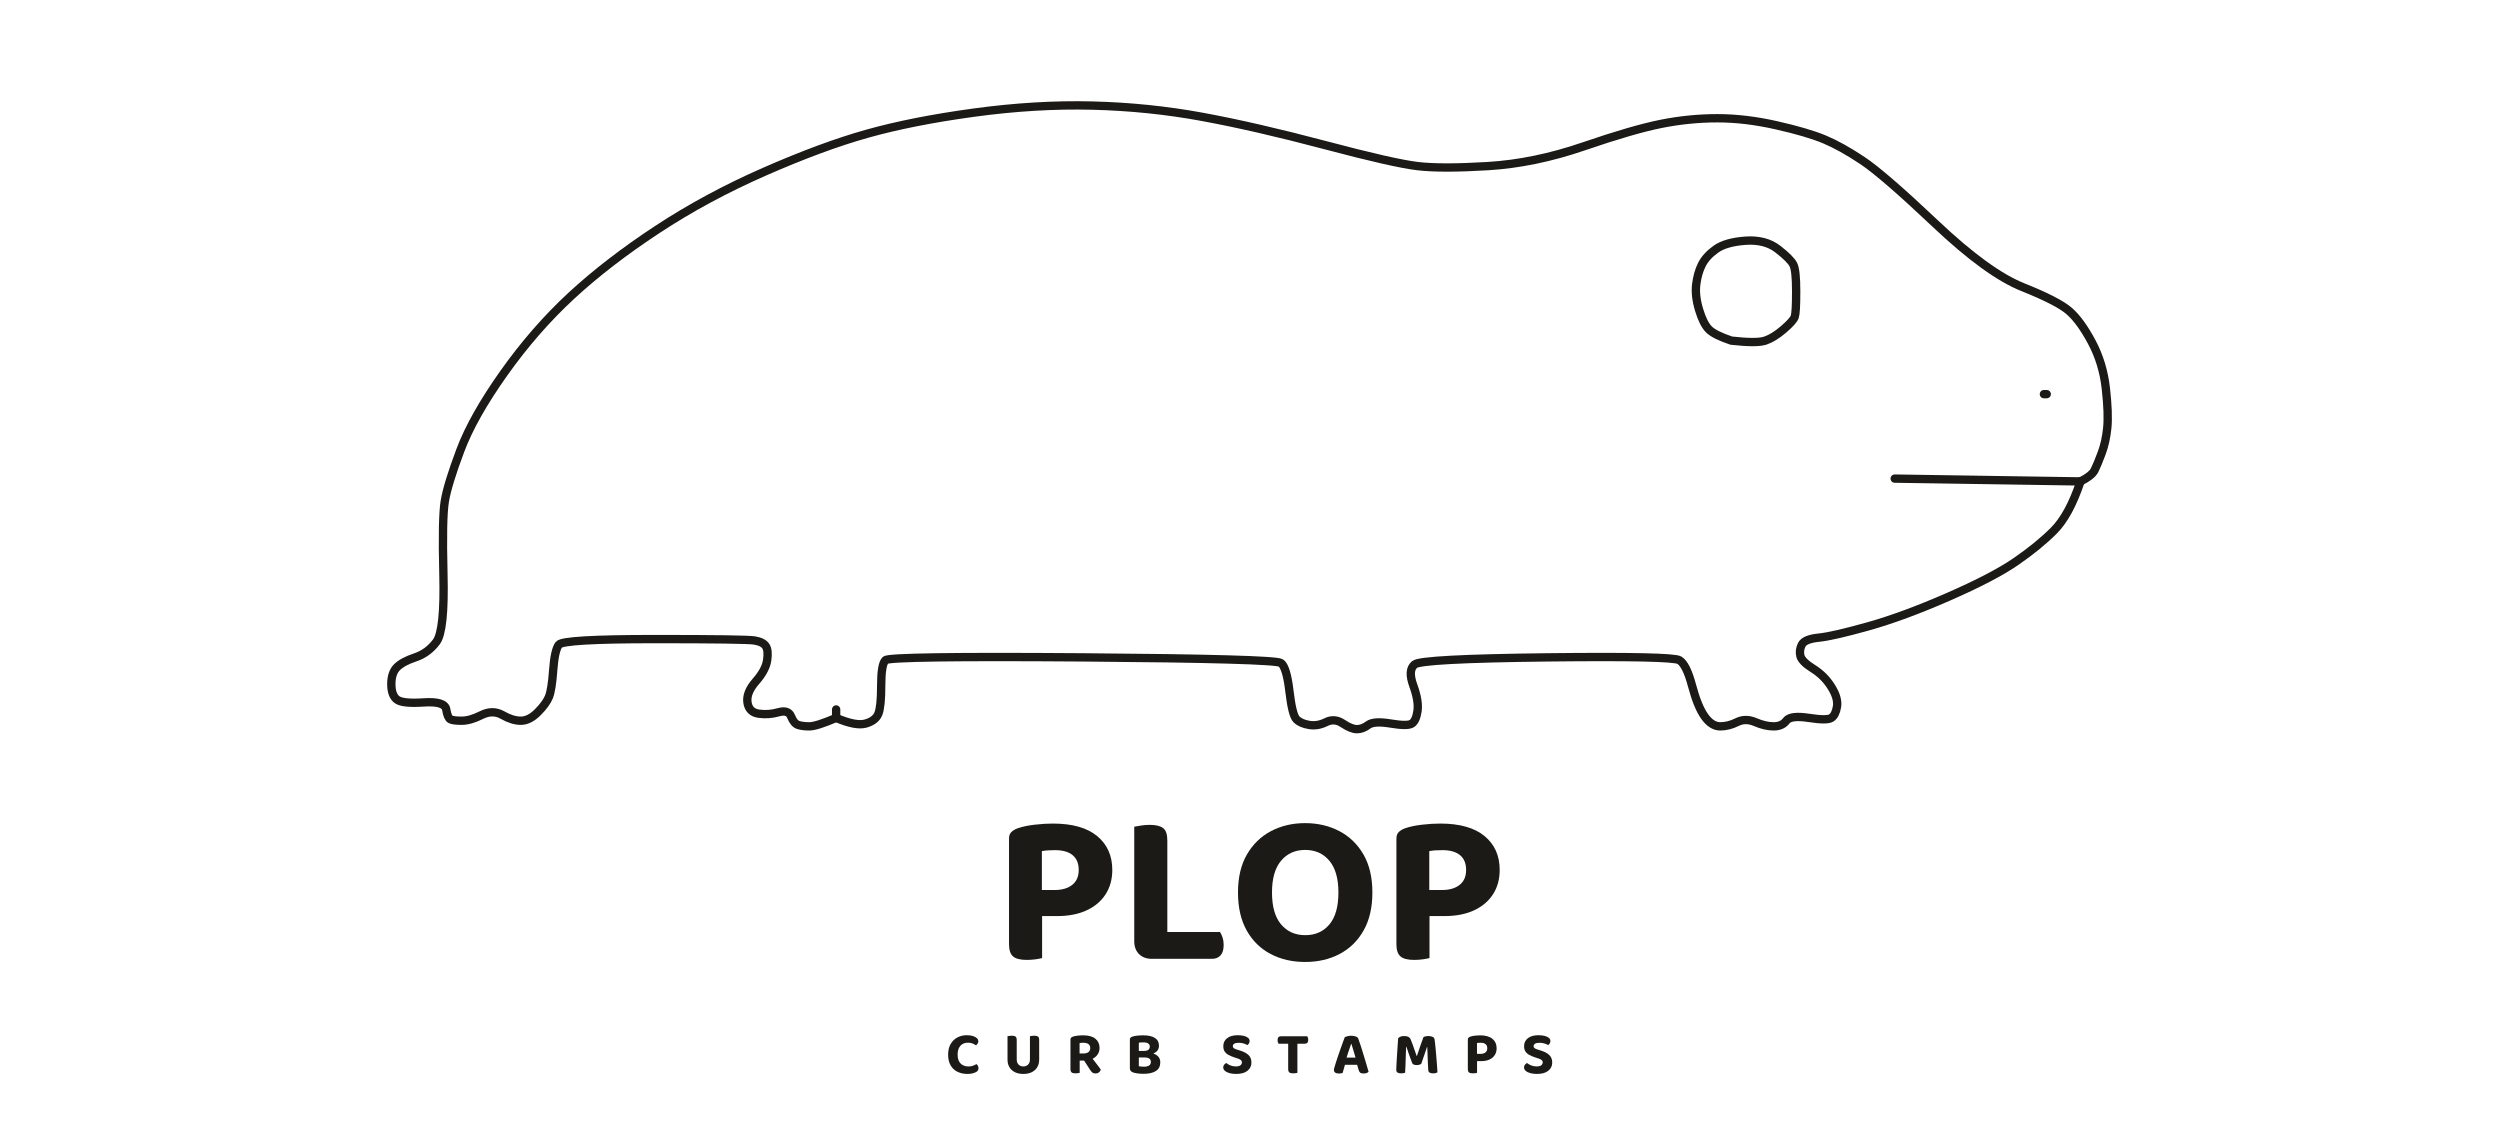
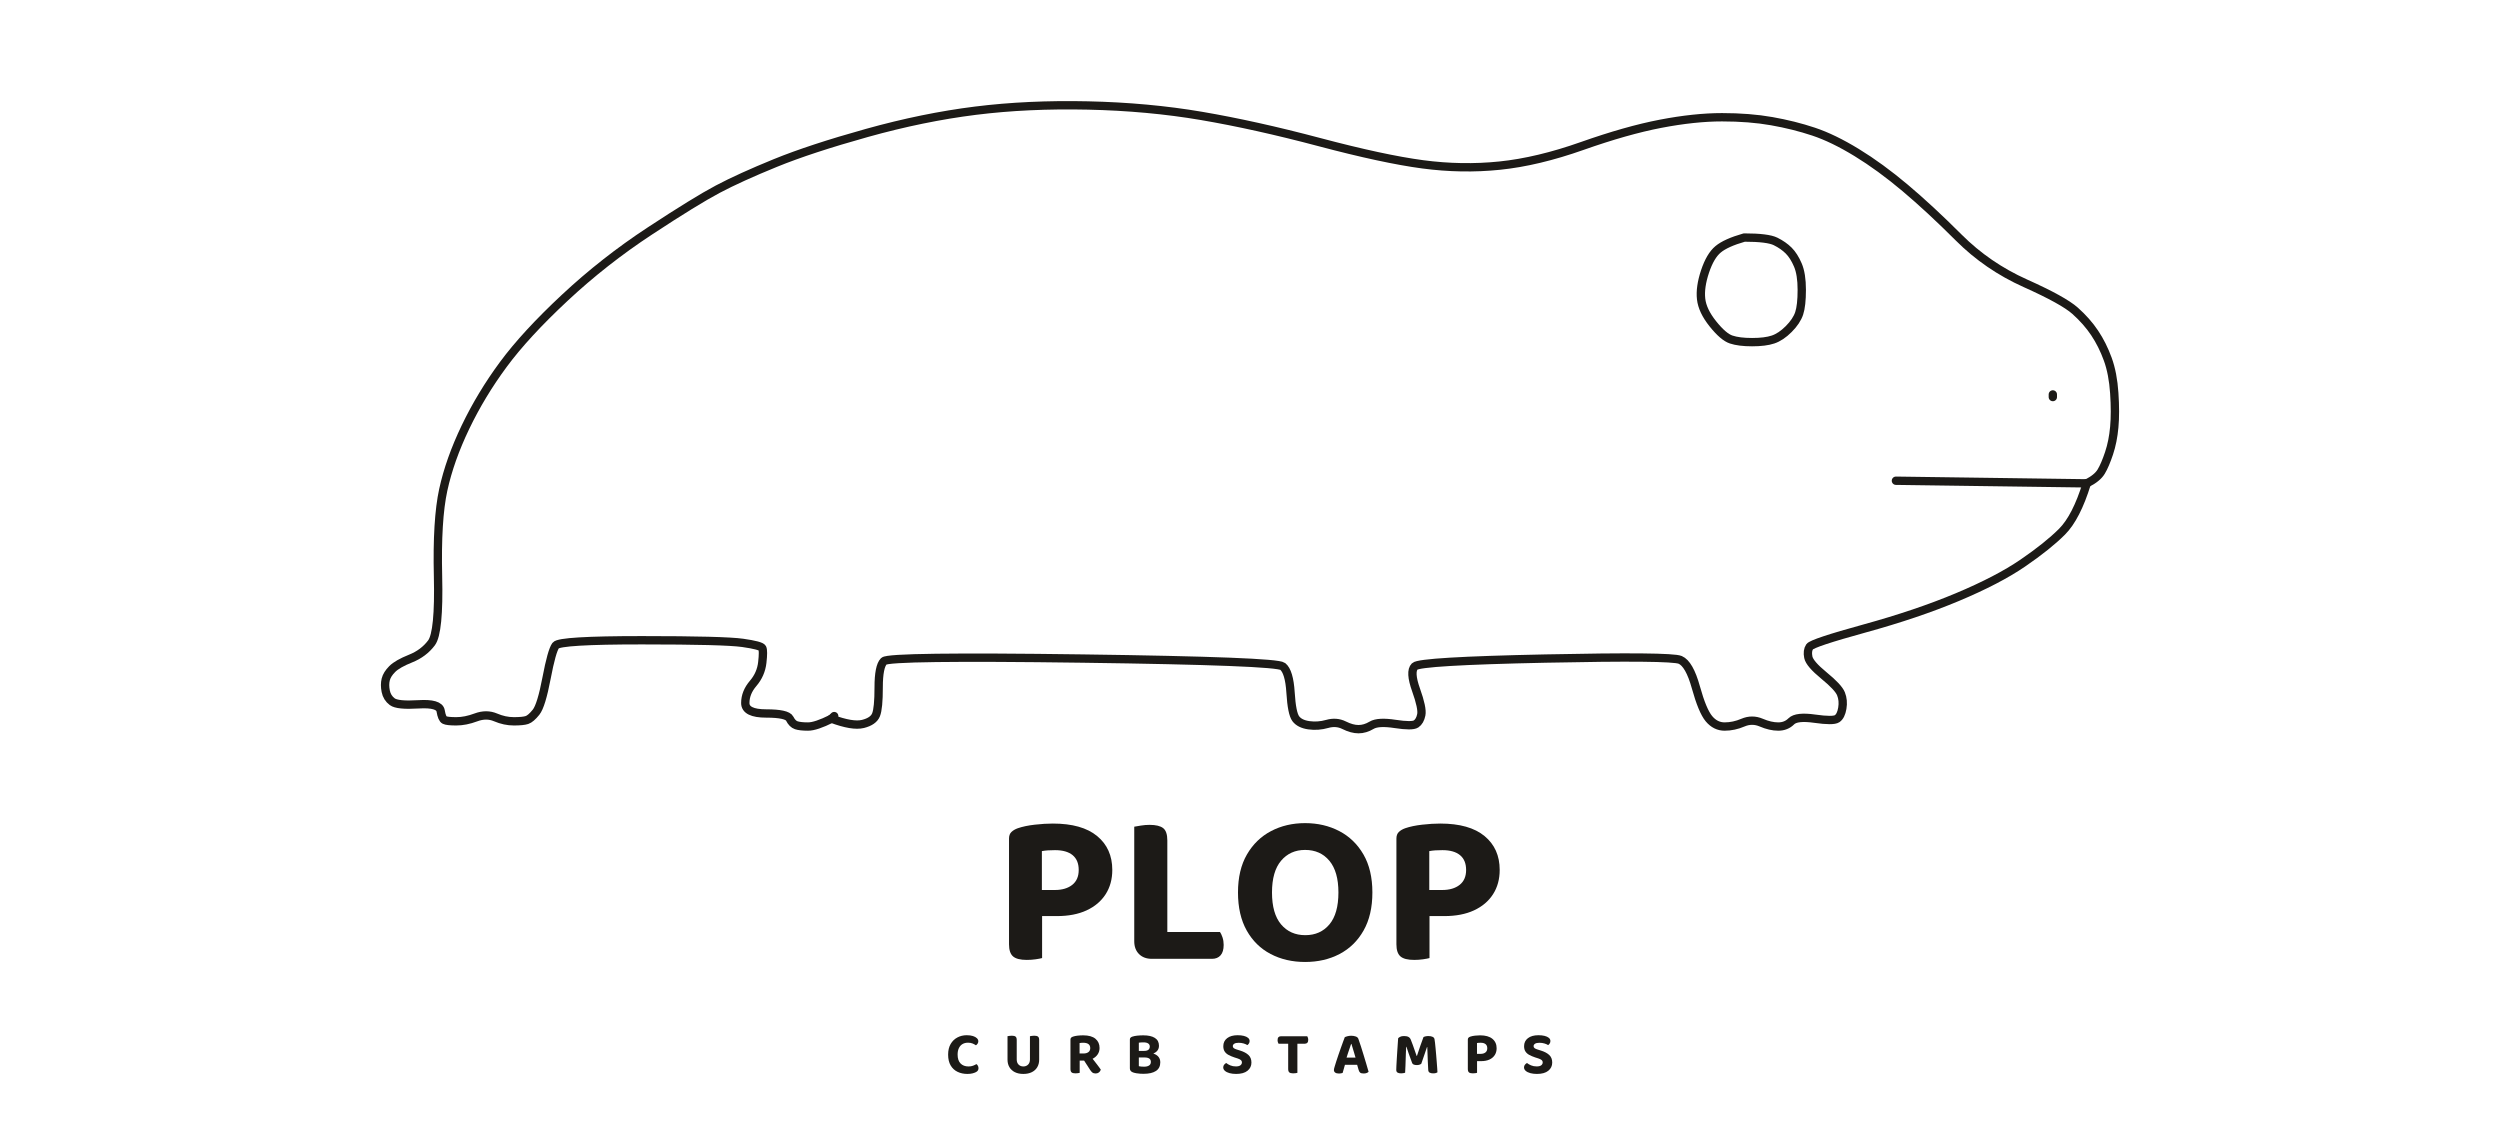
<svg xmlns="http://www.w3.org/2000/svg" viewBox="0 0 1200 550">
  <g fill="none">
    <g fill="none" stroke="#1c1a17" stroke-width="4" stroke-linecap="round" stroke-linejoin="round">
-       <path d="M 998.65 231.08 L 909.46 229.73" />
-       <path d="M 998.65 231.08 Q 1004.05 228.38 1005.41 225.68 Q 1006.76 222.97 1008.78 217.57 Q 1010.81 212.16 1011.49 205.41 Q 1012.16 198.65 1010.81 186.49 Q 1009.46 174.32 1004.05 164.19 Q 998.65 154.05 993.24 149.32 Q 987.84 144.59 970.95 137.84 Q 954.05 131.08 929.05 107.43 Q 904.05 83.78 893.92 77.03 Q 883.78 70.27 875.68 66.89 Q 867.57 63.51 852.70 60.14 Q 837.84 56.76 824.32 56.76 Q 810.81 56.76 797.30 59.46 Q 783.78 62.16 760.14 70.27 Q 736.49 78.38 714.19 79.73 Q 691.89 81.08 680.41 79.73 Q 668.92 78.38 635.81 69.59 Q 602.70 60.81 577.03 56.08 Q 551.35 51.35 524.32 50.68 Q 497.30 50.00 467.57 54.05 Q 437.84 58.11 416.22 64.19 Q 394.59 70.27 366.89 82.43 Q 339.19 94.59 315.54 110.14 Q 291.89 125.68 274.32 141.89 Q 256.76 158.11 241.89 179.05 Q 227.03 200.00 220.95 216.22 Q 214.86 232.43 213.51 240.54 Q 212.16 248.65 212.84 275.68 Q 213.51 302.70 209.46 308.11 Q 205.41 313.51 199.32 315.54 Q 193.24 317.57 190.54 320.27 Q 187.84 322.97 187.84 328.38 Q 187.84 333.78 190.54 335.81 Q 193.24 337.84 203.38 337.16 Q 213.51 336.49 214.19 340.54 Q 214.86 344.59 216.22 345.27 Q 217.57 345.95 221.62 345.95 Q 225.68 345.95 231.08 343.24 Q 236.49 340.54 241.22 343.24 Q 245.95 345.95 250.00 345.95 Q 254.05 345.95 258.11 341.89 Q 262.16 337.84 263.51 334.46 Q 264.86 331.08 265.54 321.62 Q 266.22 312.16 268.24 309.46 Q 270.27 306.76 314.19 306.76 Q 358.11 306.76 362.16 307.43 Q 366.22 308.11 367.57 310.14 Q 368.92 312.16 368.24 316.89 Q 367.57 321.62 362.84 327.03 Q 358.11 332.43 358.78 337.16 Q 359.46 341.89 364.19 342.57 Q 368.92 343.24 373.65 341.89 Q 378.38 340.54 379.73 343.92 Q 381.08 347.30 383.11 347.97 Q 385.14 348.65 388.51 348.65 Q 391.89 348.65 401.35 344.59" />
-       <path d="M 998.65 231.08 Q 993.24 247.30 985.81 254.73 Q 978.38 262.16 967.57 269.59 Q 956.76 277.03 935.14 286.49 Q 913.51 295.95 896.62 300.68 Q 879.73 305.41 872.97 306.08 Q 866.22 306.76 864.86 309.46 Q 863.51 312.16 864.19 314.86 Q 864.86 317.57 870.27 320.95 Q 875.68 324.32 879.05 329.73 Q 882.43 335.14 881.76 339.19 Q 881.08 343.24 879.05 344.59 Q 877.03 345.95 868.24 344.59 Q 859.46 343.24 857.43 345.95 Q 855.41 348.65 851.35 348.65 Q 847.30 348.65 842.57 346.62 Q 837.84 344.59 833.78 346.62 Q 829.73 348.65 825.68 348.65 Q 821.62 348.65 818.24 343.92 Q 814.86 339.19 812.16 329.05 Q 809.46 318.92 806.08 316.89 Q 802.70 314.86 742.57 315.54 Q 682.43 316.22 679.05 318.92 Q 675.68 321.62 678.38 329.05 Q 681.08 336.49 680.41 341.22 Q 679.73 345.95 677.70 347.30 Q 675.68 348.65 667.57 347.30 Q 659.46 345.95 656.76 347.97 Q 654.05 350.00 651.35 350.00 Q 648.65 350.00 644.59 347.30 Q 640.54 344.59 636.49 346.62 Q 632.43 348.65 628.38 347.97 Q 624.32 347.30 622.30 345.27 Q 620.27 343.24 618.92 331.76 Q 617.57 320.27 614.86 318.24 Q 612.16 316.22 519.59 315.54 Q 427.03 314.86 425.00 316.89 Q 422.97 318.92 422.97 329.05 Q 422.97 339.19 421.62 342.57 Q 420.27 345.95 415.54 347.30 Q 410.81 348.65 401.35 344.59" />
-       <path d="M 981.08 189.19 L 982.43 189.19" />
-       <path d="M 401.35 344.59 L 401.35 340.54" />
-       <path d="M 831.08 163.51 Q 822.97 160.81 820.27 158.11 Q 817.57 155.41 815.54 148.65 Q 813.51 141.89 814.19 136.49 Q 814.86 131.08 816.89 127.03 Q 818.92 122.97 823.65 119.59 Q 828.38 116.22 837.84 115.54 Q 847.30 114.86 853.38 119.59 Q 859.46 124.32 860.81 127.03 Q 862.16 129.73 862.16 139.86 Q 862.16 150.00 861.49 152.03 Q 860.81 154.05 856.08 158.11 Q 851.35 162.16 847.30 163.51 Q 843.24 164.86 831.08 163.51" />
+       <path d="M 1001.67 232.01 L 910.04 230.75" />
+       <path d="M 1001.67 232.01 Q 1006.69 229.50 1008.58 226.36 Q 1010.46 223.22 1012.34 217.57 Q 1014.23 211.92 1014.85 205.02 Q 1015.48 198.12 1014.85 188.70 Q 1014.23 179.29 1011.72 172.38 Q 1009.21 165.48 1005.44 159.83 Q 1001.67 154.18 996.03 149.16 Q 990.38 144.14 972.18 135.98 Q 953.97 127.82 940.17 114.02 Q 926.36 100.21 914.44 90.17 Q 902.51 80.13 891.21 73.22 Q 879.92 66.32 870.50 63.18 Q 861.09 60.04 850.42 58.16 Q 839.75 56.28 826.57 56.28 Q 813.39 56.28 797.07 59.41 Q 780.75 62.55 759.41 70.08 Q 738.08 77.62 719.87 79.50 Q 701.67 81.38 682.85 78.87 Q 664.02 76.36 633.26 68.20 Q 602.51 60.04 576.78 55.65 Q 551.05 51.26 522.18 50.63 Q 493.31 50.00 468.20 53.14 Q 443.10 56.28 416.11 63.81 Q 389.12 71.34 372.18 78.24 Q 355.23 85.15 344.56 90.79 Q 333.89 96.44 311.92 110.88 Q 289.96 125.31 271.13 142.89 Q 252.30 160.46 241.63 174.90 Q 230.96 189.33 223.43 205.02 Q 215.90 220.71 212.76 235.15 Q 209.62 249.58 210.25 276.57 Q 210.88 303.56 207.11 308.58 Q 203.35 313.60 197.07 316.11 Q 190.79 318.62 188.28 321.13 Q 185.77 323.64 185.15 326.15 Q 184.52 328.66 185.15 331.80 Q 185.77 334.94 188.28 336.82 Q 190.79 338.70 200.84 338.08 Q 210.88 337.45 211.51 341.21 Q 212.13 344.98 213.39 345.61 Q 214.64 346.23 219.04 346.23 Q 223.43 346.23 228.45 344.35 Q 233.47 342.47 237.87 344.35 Q 242.26 346.23 246.65 346.23 Q 251.05 346.23 252.93 345.61 Q 254.81 344.98 257.32 341.84 Q 259.83 338.70 262.34 325.52 Q 264.85 312.34 266.74 309.83 Q 268.62 307.32 308.16 307.32 Q 347.70 307.32 356.49 308.58 Q 365.27 309.83 365.90 311.09 Q 366.53 312.34 365.90 317.99 Q 365.27 323.64 361.51 328.03 Q 357.74 332.43 357.74 337.45 Q 357.74 342.47 367.78 342.47 Q 377.82 342.47 379.08 344.98 Q 380.33 347.49 382.22 348.12 Q 384.10 348.74 387.87 348.74 Q 391.63 348.74 399.16 344.98" />
+       <path d="M 1001.67 232.01 Q 996.65 248.33 989.75 255.23 Q 982.85 262.13 970.92 270.29 Q 959.00 278.45 939.54 286.61 Q 920.08 294.77 894.98 301.67 Q 869.87 308.58 868.62 310.46 Q 867.36 312.34 867.99 315.48 Q 868.62 318.62 875.52 324.27 Q 882.43 329.92 883.68 333.05 Q 884.94 336.19 884.31 339.96 Q 883.68 343.72 881.80 344.98 Q 879.92 346.23 871.13 344.98 Q 862.34 343.72 859.83 346.23 Q 857.32 348.74 853.56 348.74 Q 849.79 348.74 845.40 346.86 Q 841.00 344.98 836.61 346.86 Q 832.22 348.74 827.82 348.74 Q 823.43 348.74 820.29 344.98 Q 817.15 341.21 814.02 329.92 Q 810.88 318.62 806.49 316.74 Q 802.09 314.85 741.84 316.11 Q 681.59 317.36 679.08 319.87 Q 676.57 322.38 679.71 331.17 Q 682.85 339.96 682.22 343.10 Q 681.59 346.23 679.71 347.49 Q 677.82 348.74 669.67 347.49 Q 661.51 346.23 658.37 348.12 Q 655.23 350.00 652.09 350.00 Q 648.95 350.00 645.19 348.12 Q 641.42 346.23 637.03 347.49 Q 632.64 348.74 628.24 348.12 Q 623.85 347.49 621.97 344.98 Q 620.08 342.47 619.46 332.43 Q 618.83 322.38 615.69 319.87 Q 612.55 317.36 519.67 316.11 Q 426.78 314.85 424.27 317.36 Q 421.76 319.87 421.76 329.92 Q 421.76 339.96 420.50 343.10 Q 419.25 346.23 414.23 347.49 Q 409.21 348.74 399.16 344.98" />
+       <path d="M 985.36 189.33 L 985.36 190.59" />
+       <path d="M 400.42 343.72 L 399.16 344.98" />
+       <path d="M 837.24 114.02 Q 828.45 116.53 824.69 119.67 Q 820.92 122.80 818.41 130.33 Q 815.90 137.87 816.53 143.51 Q 817.15 149.16 822.18 155.44 Q 827.20 161.72 830.96 162.97 Q 834.73 164.23 841.00 164.23 Q 847.28 164.23 851.05 162.97 Q 854.81 161.72 858.58 157.95 Q 862.34 154.18 863.60 150.42 Q 864.85 146.65 864.85 139.12 Q 864.85 131.59 862.97 127.20 Q 861.09 122.80 858.58 120.29 Q 856.07 117.78 852.30 115.90 Q 848.54 114.02 837.24 114.02" />
    </g>
  </g>
  <g fill="#1c1a17">
    <path d="M500.102 427.198H506.317Q511.554 427.198 514.668 424.742Q517.782 422.285 517.782 417.585Q517.782 412.884 514.863 410.477Q511.945 408.071 506.417 408.071Q504.478 408.071 502.987 408.173Q501.495 408.275 500.102 408.533ZM507.311 439.724H484.327V402.53Q484.327 400.47 485.488 399.349Q486.648 398.228 488.549 397.55Q491.961 396.377 496.711 395.842Q501.462 395.308 505.36 395.308Q519.358 395.308 526.628 401.307Q533.898 407.305 533.898 417.56Q533.898 424.245 530.707 429.226Q527.516 434.208 521.584 436.966Q515.652 439.724 507.311 439.724ZM484.327 432.744H500.206V459.871Q499.187 460.158 497.119 460.458Q495.052 460.757 492.855 460.757Q488.196 460.757 486.261 459.07Q484.327 457.383 484.327 453.273Z" />
    <path d="M544.439 416.203H560.318V459.326L552.888 460.237Q549.015 460.237 546.727 457.949Q544.439 455.661 544.439 451.788ZM552.888 460.237V447.345H585.581Q586.26 448.314 586.809 449.962Q587.358 451.609 587.358 453.544Q587.358 456.892 585.868 458.565Q584.379 460.237 581.792 460.237ZM560.318 435.959H544.439V396.818Q545.512 396.61 547.632 396.271Q549.751 395.932 551.79 395.932Q556.291 395.932 558.304 397.488Q560.318 399.044 560.318 403.416Z" />
    <path d="M658.743 428.384Q658.743 439.2 654.515 446.651Q650.286 454.101 643 457.924Q635.714 461.747 626.449 461.747Q617.21 461.747 609.911 457.924Q602.612 454.101 598.423 446.651Q594.234 439.2 594.234 428.384Q594.234 417.568 598.527 410.157Q602.82 402.746 610.107 398.923Q617.393 395.1 626.449 395.1Q635.531 395.1 642.856 398.923Q650.182 402.746 654.463 410.157Q658.743 417.568 658.743 428.384ZM642.444 428.384Q642.444 418.379 638.11 413.173Q633.775 407.967 626.449 407.967Q619.307 407.967 614.932 413.133Q610.558 418.3 610.558 428.384Q610.558 438.547 614.92 443.714Q619.282 448.88 626.528 448.88Q633.8 448.88 638.122 443.714Q642.444 438.547 642.444 428.384Z" />
    <path d="M686.054 427.198H692.269Q697.506 427.198 700.62 424.742Q703.734 422.285 703.734 417.585Q703.734 412.884 700.815 410.477Q697.897 408.071 692.369 408.071Q690.43 408.071 688.939 408.173Q687.447 408.275 686.054 408.533ZM693.263 439.724H670.279V402.53Q670.279 400.47 671.44 399.349Q672.6 398.228 674.501 397.55Q677.913 396.377 682.663 395.842Q687.414 395.308 691.312 395.308Q705.31 395.308 712.58 401.307Q719.85 407.305 719.85 417.56Q719.85 424.245 716.659 429.226Q713.468 434.208 707.536 436.966Q701.604 439.724 693.263 439.724ZM670.279 432.744H686.158V459.871Q685.139 460.158 683.071 460.458Q681.004 460.757 678.807 460.757Q674.148 460.757 672.213 459.07Q670.279 457.383 670.279 453.273Z" />
    <path d="M469.588 499.818Q469.588 500.459 469.242 500.962Q468.896 501.465 468.445 501.742Q467.72 501.242 466.812 500.867Q465.904 500.491 464.654 500.491Q463.106 500.491 461.986 501.159Q460.866 501.828 460.26 503.107Q459.654 504.386 459.654 506.213Q459.654 509.009 461.055 510.454Q462.457 511.899 464.874 511.899Q466.139 511.899 467.039 511.552Q467.938 511.206 468.685 510.765Q469.13 511.079 469.402 511.593Q469.674 512.107 469.674 512.777Q469.674 513.354 469.371 513.839Q469.068 514.324 468.338 514.673Q467.782 514.961 466.776 515.224Q465.77 515.487 464.303 515.487Q461.742 515.487 459.652 514.491Q457.562 513.494 456.332 511.442Q455.102 509.39 455.102 506.213Q455.102 503.19 456.309 501.12Q457.517 499.05 459.556 497.976Q461.594 496.903 464.04 496.903Q465.767 496.903 467.007 497.295Q468.247 497.687 468.917 498.345Q469.588 499.002 469.588 499.818Z" />
    <path d="M491.202 515.487Q488.828 515.487 487.126 514.635Q485.424 513.782 484.516 512.24Q483.608 510.699 483.608 508.646V506.73H488.029V508.531Q488.029 510.123 488.923 511.011Q489.817 511.899 491.202 511.899Q492.587 511.899 493.481 511.011Q494.374 510.123 494.374 508.531V506.73H498.802V508.646Q498.802 510.699 497.894 512.24Q496.987 513.782 495.284 514.635Q493.582 515.487 491.202 515.487ZM488.029 507.611H483.608V497.382Q483.908 497.324 484.499 497.229Q485.09 497.135 485.658 497.135Q486.913 497.135 487.471 497.569Q488.029 498.003 488.029 499.222ZM498.802 507.655H494.374V497.382Q494.674 497.324 495.265 497.229Q495.856 497.135 496.424 497.135Q497.679 497.135 498.241 497.569Q498.802 498.003 498.802 499.222Z" />
    <path d="M518.198 505.675H520.101Q521.541 505.675 522.429 505.022Q523.316 504.37 523.316 503.094Q523.316 501.825 522.47 501.172Q521.624 500.52 519.885 500.52Q519.41 500.52 518.999 500.559Q518.587 500.599 518.198 500.671ZM520.497 509.079H513.822V498.975Q513.822 498.4 514.145 498.088Q514.469 497.775 514.999 497.586Q515.95 497.259 517.238 497.11Q518.525 496.961 519.928 496.961Q523.839 496.961 525.814 498.605Q527.788 500.249 527.788 503.05Q527.788 504.805 526.84 506.169Q525.891 507.533 524.255 508.306Q522.619 509.079 520.497 509.079ZM519.696 508.039 523.618 507.125Q524.298 508.03 525.013 508.933Q525.729 509.837 526.376 510.682Q527.022 511.528 527.55 512.233Q528.078 512.939 528.382 513.425Q528.134 514.292 527.456 514.781Q526.778 515.269 525.953 515.269Q524.887 515.269 524.314 514.791Q523.742 514.313 523.24 513.519ZM513.822 507.428H518.249V514.964Q517.965 515.044 517.389 515.128Q516.812 515.211 516.2 515.211Q514.9 515.211 514.361 514.741Q513.822 514.27 513.822 513.124Z" />
    <path d="M551.562 504.438V507.586H545.108V504.438ZM549.395 507.586 549.728 505.167Q552.141 505.167 553.732 505.742Q555.324 506.317 556.131 507.368Q556.937 508.419 556.937 509.908Q556.937 512.701 554.85 514.065Q552.764 515.429 548.902 515.429Q548.207 515.429 547.314 515.375Q546.421 515.32 545.512 515.171Q544.604 515.022 543.842 514.76Q542.338 514.214 542.338 512.831V498.975Q542.338 498.4 542.661 498.084Q542.985 497.768 543.515 497.586Q544.501 497.252 545.904 497.106Q547.307 496.961 548.781 496.961Q552.367 496.961 554.337 498.201Q556.307 499.442 556.307 501.981Q556.307 503.376 555.493 504.361Q554.678 505.346 553.127 505.86Q551.576 506.373 549.35 506.373L549.155 504.438Q550.562 504.438 551.228 503.894Q551.895 503.35 551.895 502.326Q551.895 501.383 551.124 500.86Q550.353 500.336 548.825 500.336Q548.258 500.336 547.647 500.376Q547.037 500.415 546.641 500.487V511.779Q547.117 511.902 547.832 511.956Q548.547 512.01 549.189 512.01Q550.648 512.01 551.531 511.451Q552.414 510.892 552.414 509.717Q552.414 508.628 551.651 508.107Q550.887 507.586 549.395 507.586Z" />
    <path d="M593.212 511.884Q594.759 511.884 595.439 511.319Q596.12 510.754 596.12 509.98Q596.12 509.253 595.583 508.812Q595.046 508.371 594.01 508.039L592.479 507.549Q590.909 507.018 589.712 506.379Q588.515 505.741 587.85 504.735Q587.184 503.729 587.184 502.166Q587.184 499.756 589.017 498.33Q590.85 496.903 594.099 496.903Q595.753 496.903 597.04 497.225Q598.328 497.548 599.071 498.169Q599.815 498.79 599.815 499.701Q599.815 500.342 599.502 500.834Q599.189 501.326 598.737 501.654Q598.078 501.206 596.967 500.871Q595.856 500.535 594.538 500.535Q593.143 500.535 592.443 500.988Q591.744 501.441 591.744 502.166Q591.744 502.74 592.212 503.102Q592.68 503.465 593.614 503.753L595.206 504.253Q597.85 505.067 599.269 506.406Q600.687 507.745 600.687 510.024Q600.687 512.447 598.799 513.967Q596.912 515.487 593.344 515.487Q591.575 515.487 590.179 515.107Q588.782 514.726 587.966 514.011Q587.149 513.295 587.149 512.34Q587.149 511.583 587.597 511.051Q588.044 510.519 588.583 510.242Q589.36 510.88 590.545 511.382Q591.73 511.884 593.212 511.884Z" />
    <path d="M618.561 500.978 618.527 497.412H627.488Q627.663 497.682 627.805 498.142Q627.947 498.601 627.947 499.134Q627.947 500.06 627.528 500.519Q627.108 500.978 626.387 500.978ZM622.631 497.412 622.666 500.978H613.698Q613.522 500.701 613.38 500.241Q613.238 499.782 613.238 499.25Q613.238 498.294 613.658 497.853Q614.077 497.412 614.798 497.412ZM618.327 500.195H622.748V514.964Q622.471 515.044 621.891 515.128Q621.311 515.211 620.705 515.211Q619.406 515.211 618.867 514.741Q618.327 514.27 618.327 513.124Z" />
    <path d="M648.686 501.09H648.526Q648.224 502 647.838 503.131Q647.453 504.262 647.039 505.494Q646.625 506.727 646.25 507.955L645.731 510.55Q645.557 511.116 645.395 511.723Q645.233 512.33 645.064 512.91Q644.896 513.49 644.745 514.02Q644.594 514.55 644.471 514.992Q644.136 515.101 643.731 515.2Q643.326 515.298 642.765 515.298Q641.551 515.298 640.913 514.853Q640.275 514.408 640.275 513.593Q640.275 513.222 640.384 512.847Q640.493 512.472 640.631 511.977Q640.891 511.035 641.366 509.581Q641.84 508.127 642.416 506.434Q642.992 504.741 643.582 503.082Q644.172 501.423 644.677 500.039Q645.183 498.654 645.492 497.858Q645.922 497.609 646.805 497.383Q647.688 497.157 648.555 497.157Q649.797 497.157 650.785 497.518Q651.773 497.88 652.028 498.682Q652.592 500.21 653.235 502.231Q653.879 504.253 654.547 506.448Q655.216 508.643 655.834 510.719Q656.453 512.795 656.922 514.454Q656.609 514.803 656 515.039Q655.391 515.276 654.566 515.276Q653.354 515.276 652.866 514.853Q652.377 514.43 652.13 513.542L651.197 510.292L650.7 507.827Q650.341 506.542 649.97 505.317Q649.6 504.093 649.273 503.007Q648.946 501.922 648.686 501.09ZM643.806 511.095 645.508 507.654H652.299L652.873 511.095Z" />
    <path d="M682.205 510.616Q681.87 510.872 681.338 511.054Q680.807 511.236 680.114 511.236Q679.209 511.236 678.604 511.003Q677.999 510.769 677.81 510.208Q676.824 507.467 676.153 505.63Q675.481 503.792 675.094 502.464H674.955Q674.868 504.286 674.811 505.808Q674.754 507.329 674.715 508.753Q674.676 510.177 674.618 511.666Q674.561 513.154 674.46 514.912Q674.132 515.014 673.603 515.116Q673.074 515.218 672.535 515.218Q671.434 515.218 670.82 514.843Q670.206 514.469 670.206 513.542Q670.206 512.907 670.268 511.646Q670.329 510.384 670.431 508.745Q670.532 507.105 670.644 505.285Q670.756 503.465 670.883 501.681Q671.009 499.897 671.11 498.383Q671.342 498.048 672.042 497.675Q672.741 497.303 673.953 497.303Q675.281 497.303 676.065 497.729Q676.849 498.156 677.198 499.103Q677.643 500.164 678.133 501.54Q678.622 502.916 679.105 504.315Q679.587 505.713 679.99 506.853H680.128Q680.963 504.286 681.806 501.852Q682.649 499.418 683.276 497.791Q683.669 497.58 684.296 497.442Q684.922 497.303 685.623 497.303Q686.863 497.303 687.64 497.675Q688.417 498.047 688.555 498.76Q688.671 499.319 688.805 500.508Q688.939 501.697 689.084 503.252Q689.229 504.806 689.371 506.498Q689.512 508.19 689.639 509.79Q689.766 511.391 689.857 512.681Q689.947 513.97 689.976 514.716Q689.539 514.978 689.062 515.098Q688.584 515.218 687.855 515.218Q686.935 515.218 686.271 514.879Q685.607 514.541 685.549 513.564Q685.419 511.28 685.336 509.234Q685.254 507.187 685.204 505.492Q685.154 503.796 685.089 502.588H684.951Q684.578 503.83 683.894 505.733Q683.211 507.635 682.205 510.616Z" />
    <path d="M708.958 505.853H710.691Q712.152 505.853 713.02 505.168Q713.888 504.483 713.888 503.173Q713.888 501.862 713.075 501.191Q712.261 500.52 710.719 500.52Q710.179 500.52 709.763 500.548Q709.347 500.577 708.958 500.648ZM710.969 509.346H704.56V498.975Q704.56 498.4 704.883 498.088Q705.207 497.775 705.737 497.586Q706.688 497.259 708.013 497.11Q709.338 496.961 710.424 496.961Q714.328 496.961 716.355 498.634Q718.382 500.306 718.382 503.166Q718.382 505.03 717.492 506.419Q716.603 507.808 714.949 508.577Q713.294 509.346 710.969 509.346ZM704.56 507.4H708.987V514.964Q708.703 515.044 708.127 515.128Q707.55 515.211 706.938 515.211Q705.638 515.211 705.099 514.741Q704.56 514.27 704.56 513.124Z" />
    <path d="M737.59 511.884Q739.137 511.884 739.817 511.319Q740.498 510.754 740.498 509.98Q740.498 509.253 739.961 508.812Q739.424 508.371 738.388 508.039L736.857 507.549Q735.287 507.018 734.09 506.379Q732.893 505.741 732.228 504.735Q731.562 503.729 731.562 502.166Q731.562 499.756 733.395 498.33Q735.228 496.903 738.477 496.903Q740.131 496.903 741.418 497.225Q742.706 497.548 743.449 498.169Q744.193 498.79 744.193 499.701Q744.193 500.342 743.88 500.834Q743.567 501.326 743.115 501.654Q742.456 501.206 741.345 500.871Q740.234 500.535 738.916 500.535Q737.521 500.535 736.821 500.988Q736.122 501.441 736.122 502.166Q736.122 502.74 736.59 503.102Q737.058 503.465 737.992 503.753L739.584 504.253Q742.228 505.067 743.647 506.406Q745.065 507.745 745.065 510.024Q745.065 512.447 743.177 513.967Q741.29 515.487 737.722 515.487Q735.953 515.487 734.557 515.107Q733.16 514.726 732.344 514.011Q731.527 513.295 731.527 512.34Q731.527 511.583 731.975 511.051Q732.422 510.519 732.961 510.242Q733.738 510.88 734.923 511.382Q736.108 511.884 737.59 511.884Z" />
  </g>
</svg>
